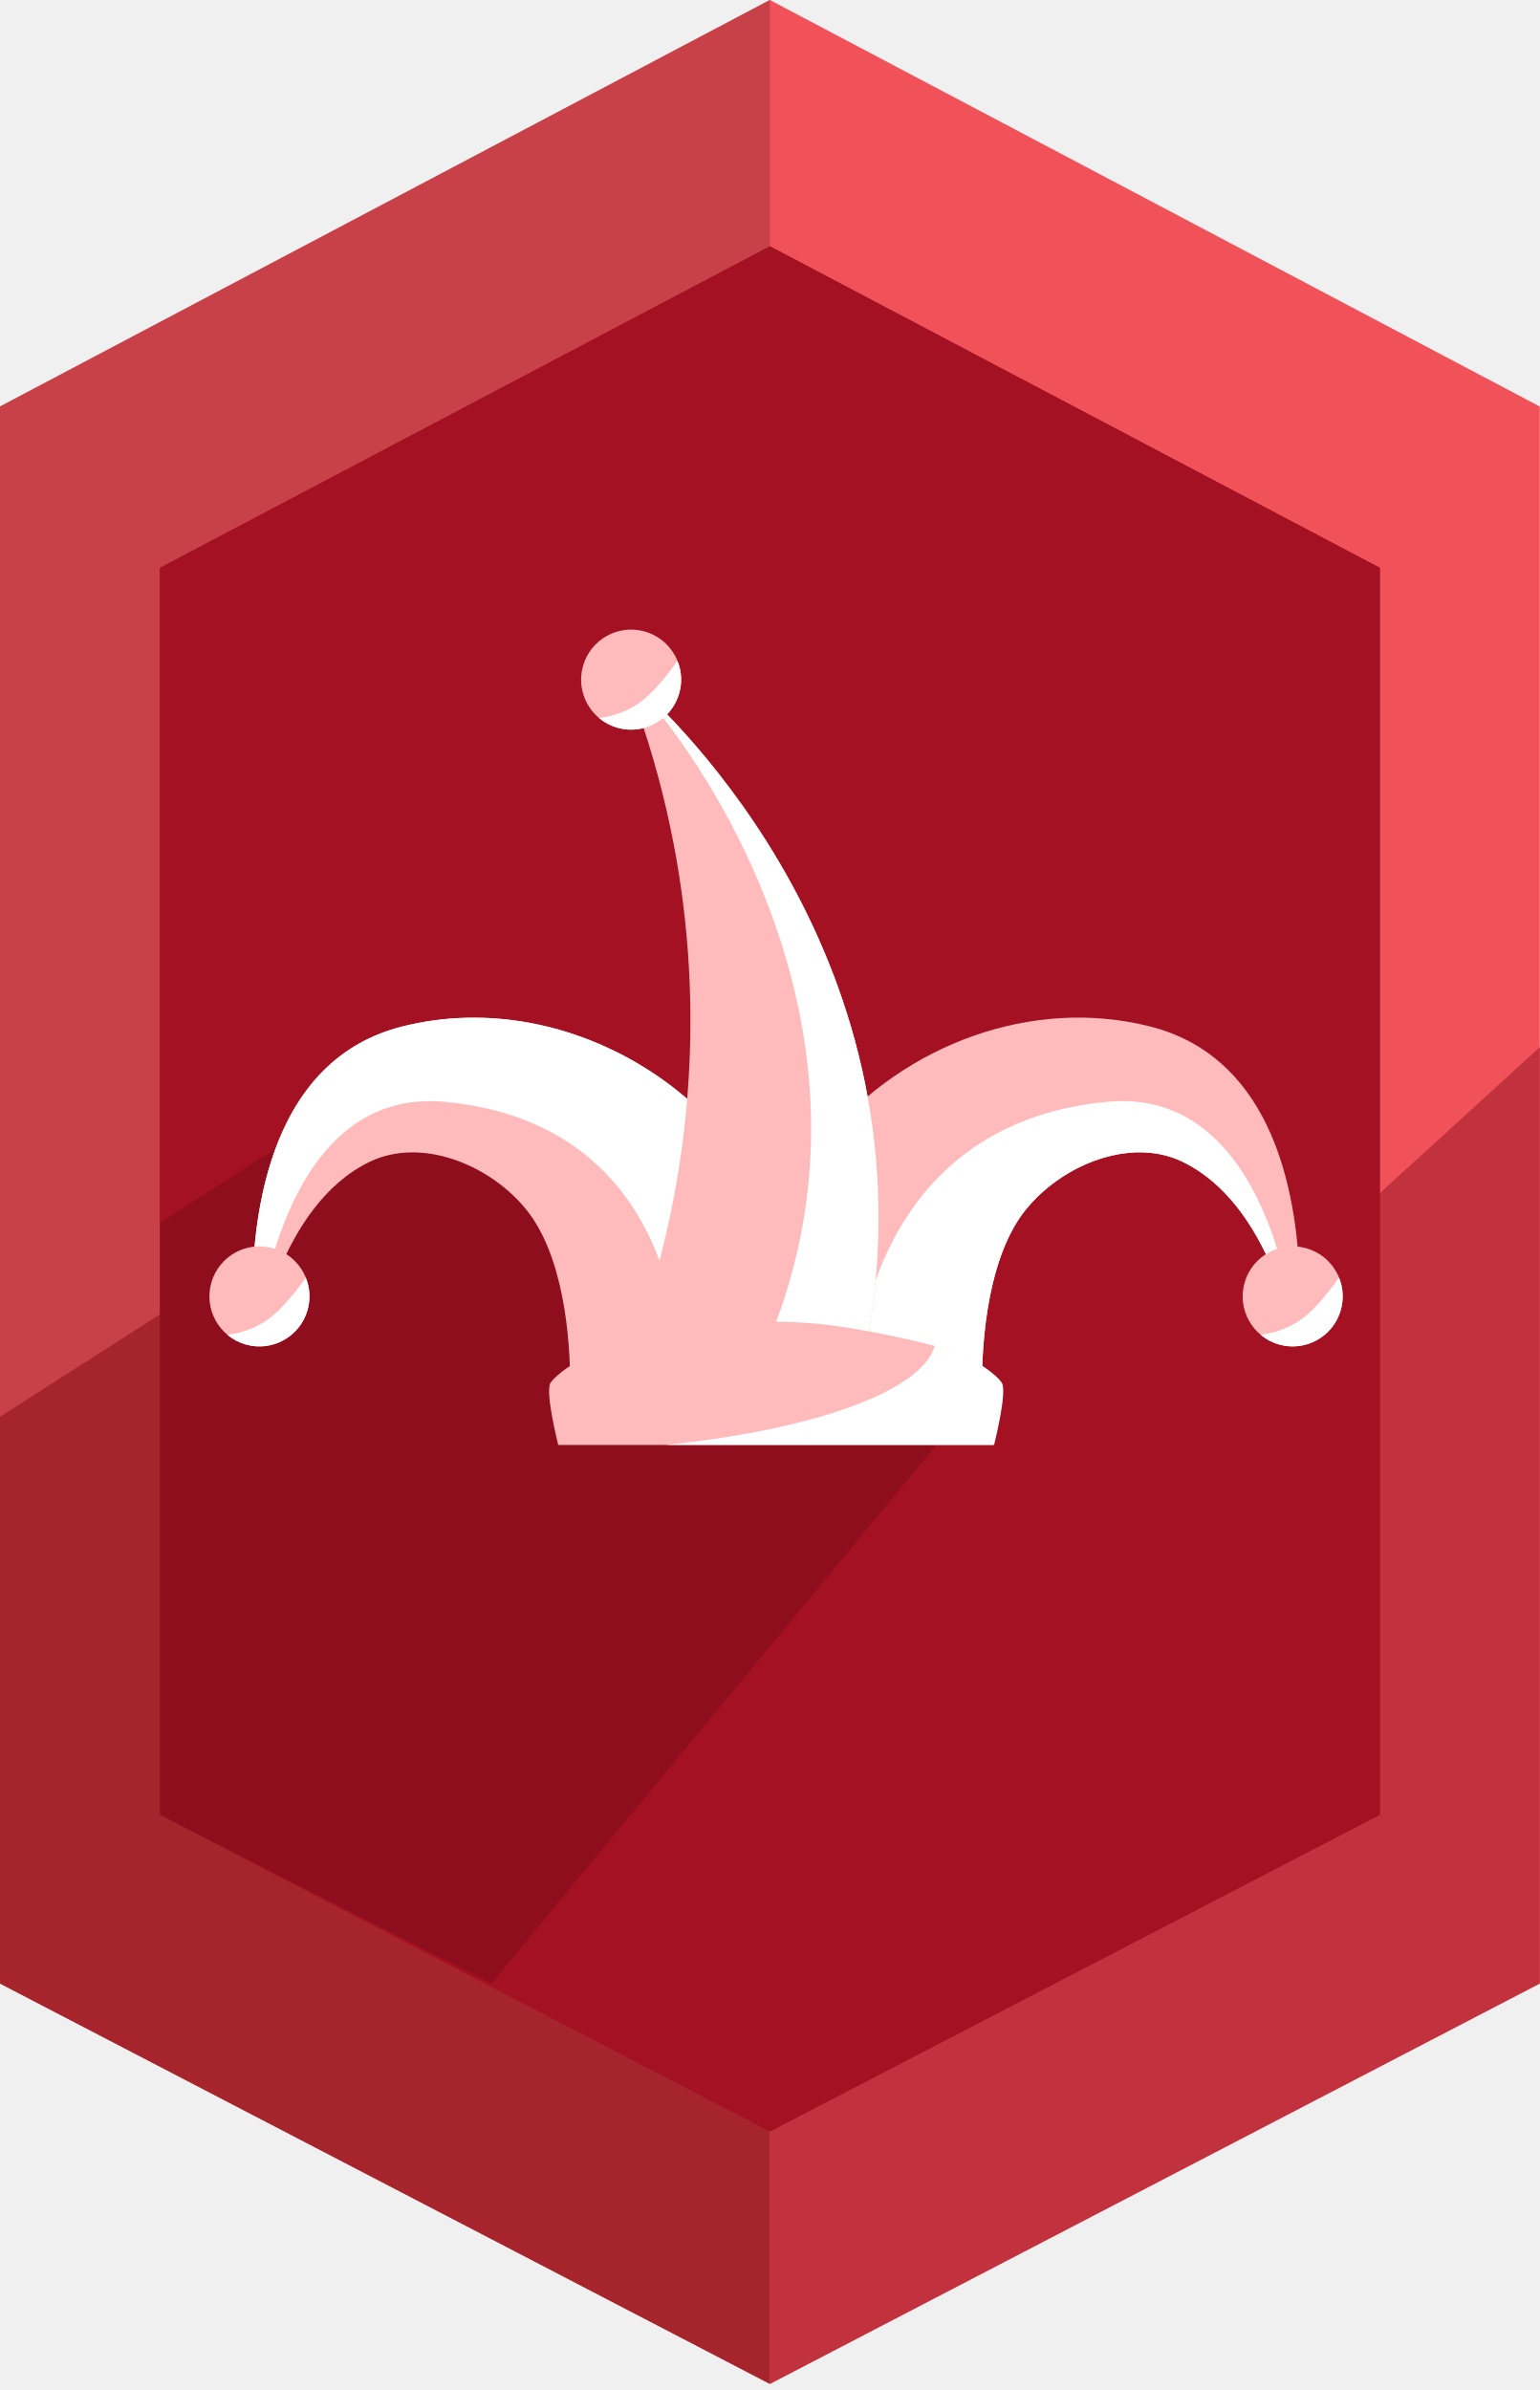
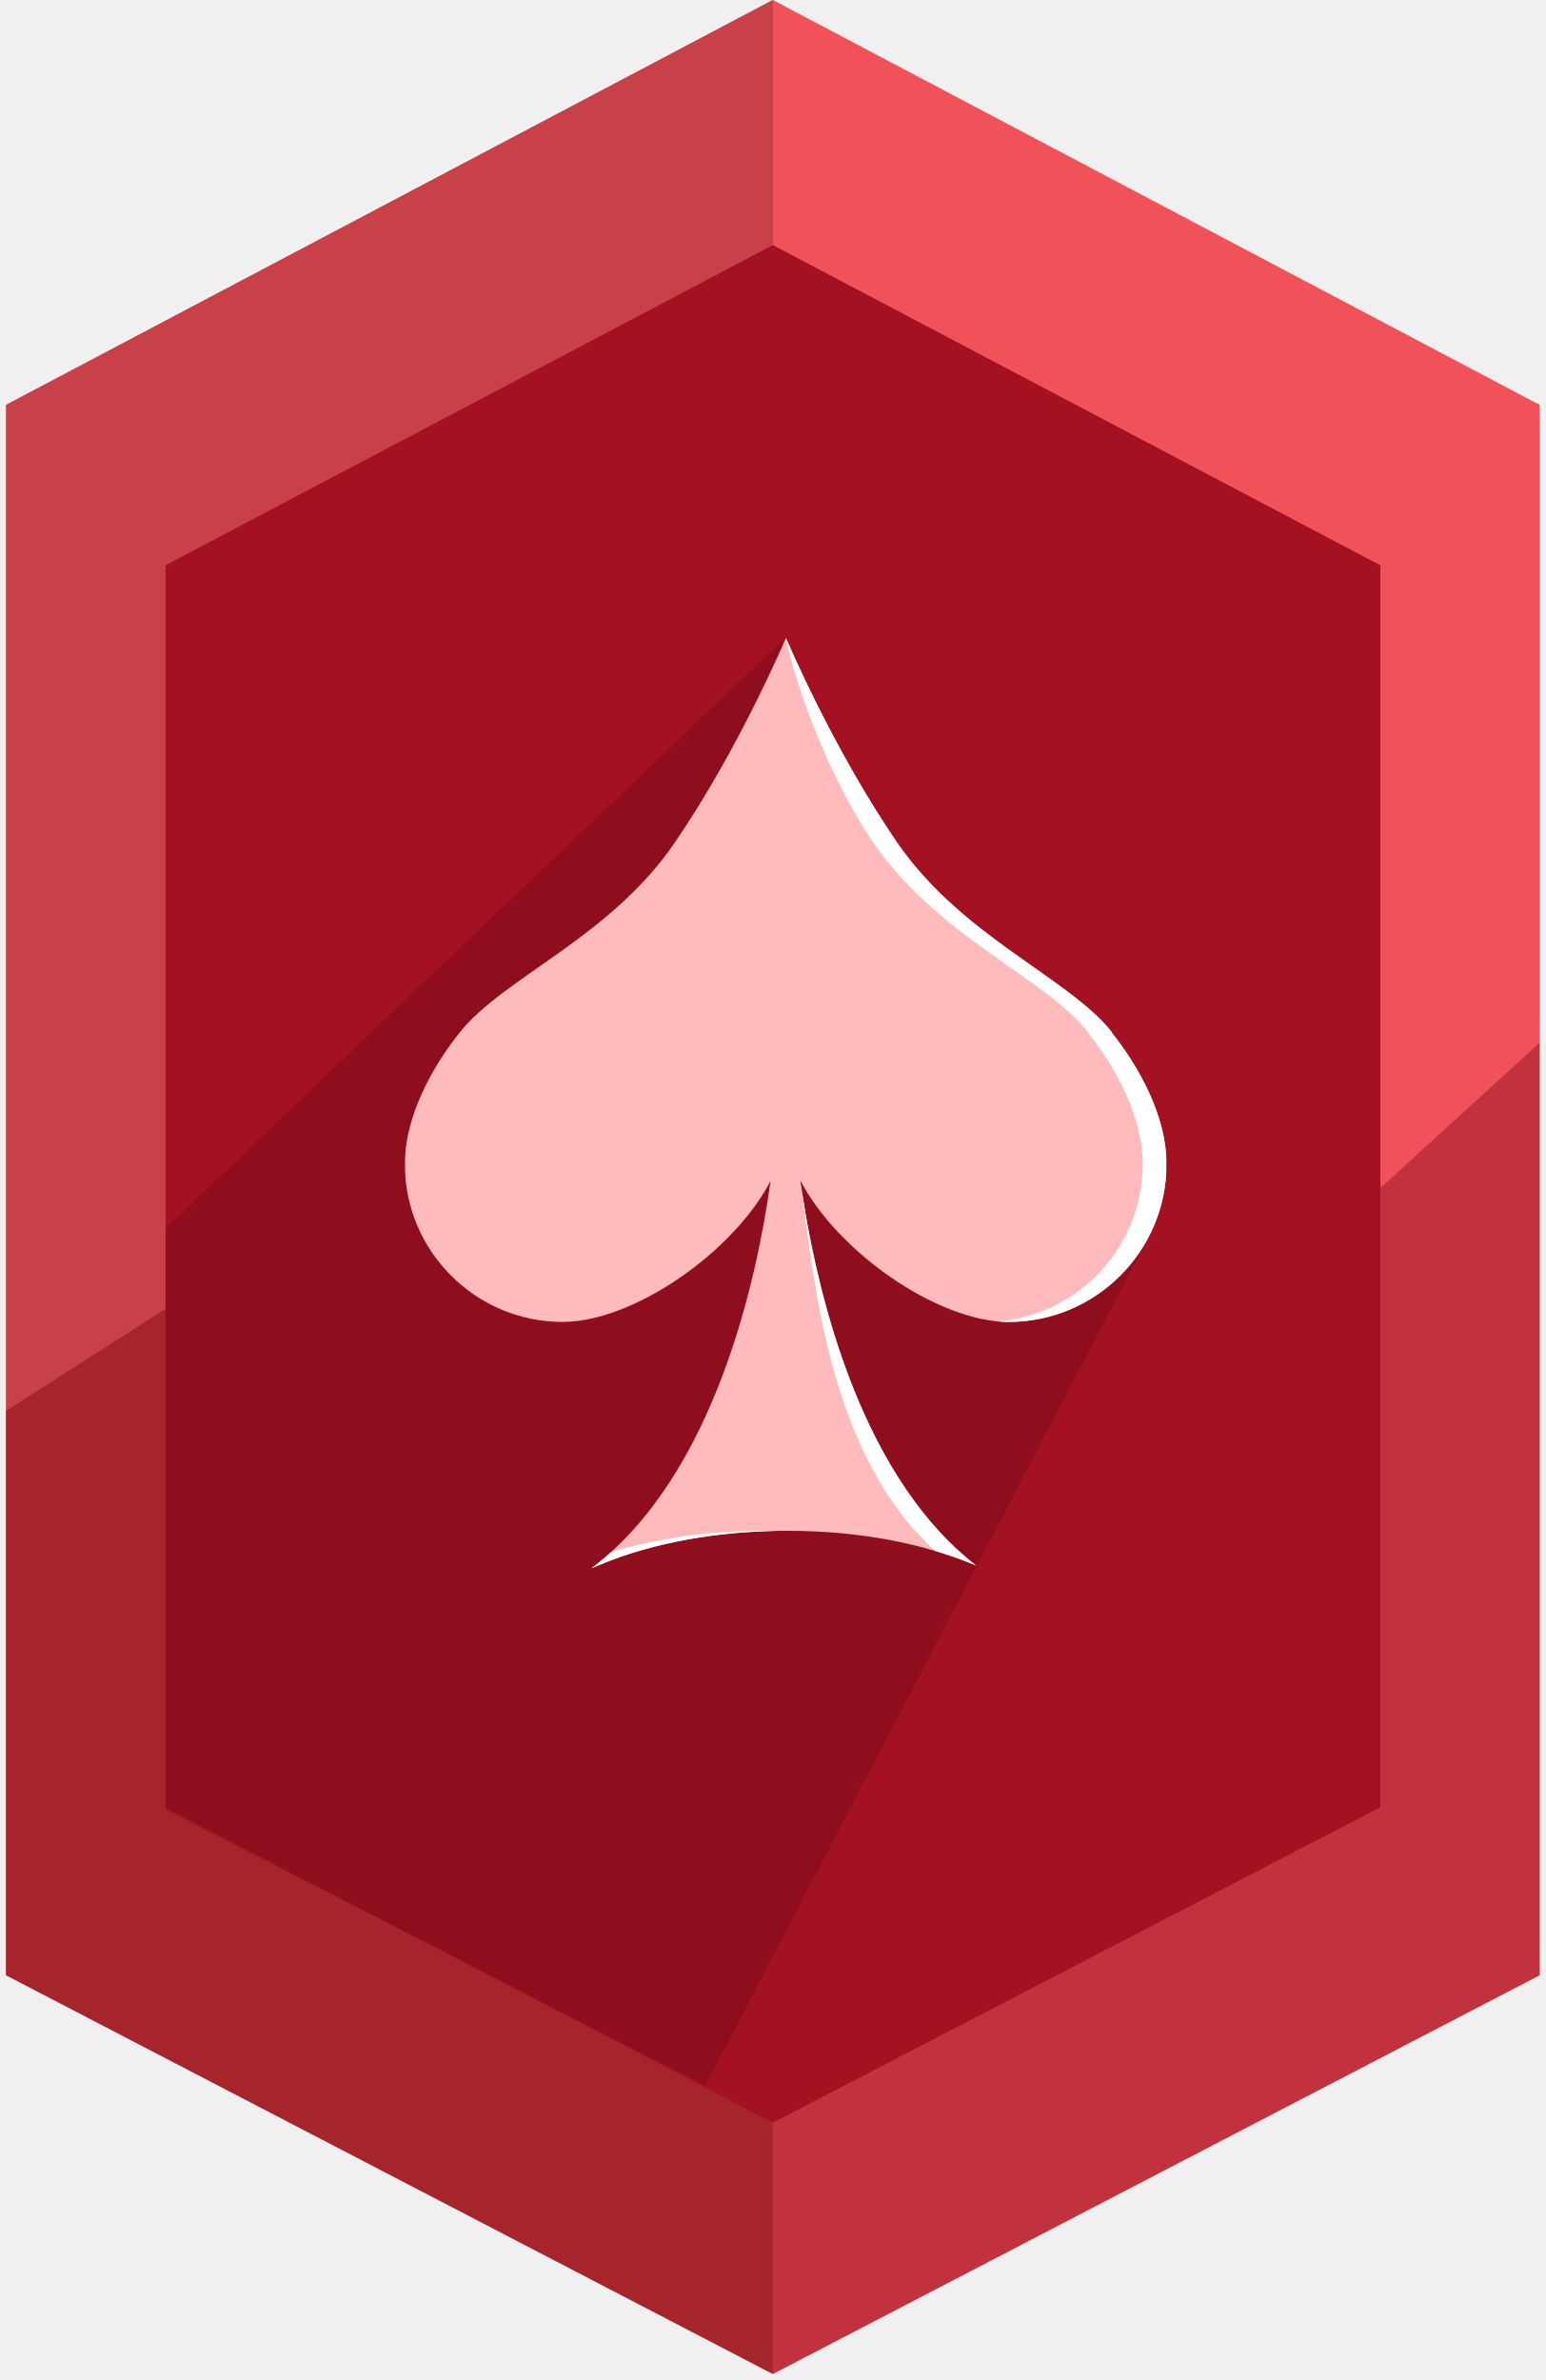
- <svg xmlns="http://www.w3.org/2000/svg" width="125" height="194" viewBox="0 0 125 194" fill="none">
-   <path d="M0 33L62.5 0L125 33V161L62.5 193.5L0 161V33Z" fill="#F1525A" />
-   <path d="M0 33L62.5 0V55.5V86.5V193.5L0 161V33Z" fill="#C84148" />
-   <path d="M0 115L62.5 75V161V172.5V193.5L0 161V115Z" fill="#A6252D" />
-   <path d="M62.5 183.5V142L125 85V161L62.5 193.5V188V183.5Z" fill="#C2313E" />
-   <path d="M13 46.093L62.5 20L112 46.093V147.302L62.5 173L13 147.302V46.093Z" fill="#A31122" />
-   <path d="M13 46.093L62.5 20L112 46.093V147.302L62.5 173L13 147.302V46.093Z" fill="#A31122" />
-   <path d="M13 46.093L62.5 20L112 46.093V147.302L62.5 173L13 147.302V46.093Z" fill="#A31122" />
-   <path opacity="0.46" d="M13 99.235L33.717 86L80 112.471L39.888 161L13 147.324V99.235Z" fill="#780A17" />
-   <g clip-path="url(#clip0_5009_527)">
-     <path d="M75.218 129.39C75.218 129.39 75.217 129.39 75.217 129.39V129.391H75.218V129.39Z" fill="#FFF4DD" />
-     <path d="M63.404 109.312C63.199 109.325 62.977 109.343 62.74 109.365C62.656 109.374 62.569 109.382 62.48 109.392C62.432 109.396 62.383 109.402 62.334 109.407C62.072 109.435 61.794 109.468 61.504 109.505C61.438 109.513 61.371 109.522 61.303 109.531C61.013 109.568 60.711 109.61 60.4 109.655C60.301 109.669 60.202 109.684 60.102 109.699C60.051 109.706 60.001 109.714 59.951 109.722C59.887 109.731 59.822 109.741 59.758 109.751C59.718 109.757 59.678 109.763 59.638 109.769C59.496 109.791 59.353 109.813 59.209 109.836C58.462 109.955 57.679 110.088 56.884 110.233C56.69 110.268 56.496 110.303 56.3 110.34C56.2 110.358 56.1 110.377 56.001 110.396C55.958 110.404 55.914 110.412 55.87 110.421C55.615 110.468 55.36 110.517 55.104 110.567C51.065 111.356 47.129 112.322 46.287 112.899C46.335 108.251 45.651 101.825 42.738 98.205C39.798 94.552 34.229 92.268 30.005 94.307C26.335 96.081 24.032 99.784 22.625 103.182C22.036 104.606 21.604 105.976 21.295 107.129C21.162 107.623 21.052 108.078 20.962 108.479C20.907 108.477 20.852 108.473 20.797 108.466C20.708 108.457 20.619 108.443 20.529 108.424C20.528 108.415 20.528 108.406 20.528 108.396C20.523 108.293 20.518 108.186 20.513 108.076V108.074C20.506 107.897 20.499 107.711 20.493 107.517C20.49 107.439 20.488 107.359 20.485 107.278C20.483 107.215 20.481 107.151 20.48 107.087C20.449 105.882 20.448 104.414 20.54 102.802C20.75 99.107 21.448 94.654 23.391 90.889C23.759 90.176 24.172 89.488 24.634 88.833C24.76 88.655 24.89 88.479 25.023 88.306C25.157 88.133 25.294 87.963 25.435 87.795C25.577 87.628 25.722 87.464 25.871 87.302C25.97 87.195 26.071 87.089 26.175 86.984C26.226 86.932 26.278 86.88 26.331 86.828C27.956 85.229 30.021 83.988 32.64 83.324C36.12 82.442 39.696 82.394 43.142 83.052C43.261 83.074 43.379 83.097 43.498 83.122H43.498C43.616 83.146 43.734 83.171 43.852 83.197C44.03 83.236 44.206 83.276 44.383 83.319C44.5 83.348 44.617 83.377 44.734 83.407C45.203 83.527 45.669 83.659 46.13 83.806C46.245 83.843 46.36 83.879 46.475 83.917C46.763 84.013 47.048 84.113 47.333 84.217C47.559 84.301 47.786 84.388 48.011 84.478H48.011C48.292 84.59 48.572 84.708 48.849 84.829C48.849 84.829 48.85 84.829 48.85 84.829C50.239 85.438 51.58 86.164 52.856 86.996C52.958 87.062 53.06 87.129 53.162 87.198C53.567 87.47 53.965 87.752 54.355 88.045C54.551 88.191 54.744 88.34 54.935 88.492C55.222 88.72 55.505 88.953 55.784 89.192C56.34 89.669 56.879 90.17 57.396 90.692C57.569 90.866 57.739 91.043 57.908 91.221C58.243 91.578 58.57 91.945 58.887 92.321C58.952 92.398 59.017 92.476 59.08 92.554C59.815 93.451 60.486 94.407 61.022 95.433C61.022 95.433 61.023 95.433 61.023 95.434C61.116 95.612 61.205 95.793 61.289 95.975C61.352 96.113 61.413 96.251 61.471 96.39C61.632 96.775 61.771 97.167 61.894 97.565C61.944 97.724 61.991 97.884 62.036 98.044C62.237 98.767 62.395 99.504 62.536 100.24C62.653 100.84 62.752 101.478 62.838 102.139C62.874 102.421 62.908 102.707 62.94 102.997V102.998C63.035 103.866 63.111 104.76 63.175 105.644C63.175 105.644 63.175 105.645 63.175 105.645C63.224 106.332 63.267 107.014 63.306 107.673C63.34 108.239 63.371 108.789 63.402 109.312H63.404Z" fill="#FFBBBC" />
-     <path d="M55.103 110.568C55.103 110.568 55.104 110.568 55.105 110.567V110.568H55.103V110.568Z" fill="white" />
-     <path d="M63.404 109.312C63.2 109.325 62.978 109.343 62.741 109.365C62.656 109.374 62.57 109.382 62.481 109.392C62.432 109.396 62.383 109.402 62.334 109.407C62.072 109.435 61.795 109.468 61.504 109.505C61.438 109.513 61.371 109.522 61.303 109.531C61.013 109.568 60.712 109.61 60.4 109.655C60.302 109.669 60.202 109.684 60.102 109.699C60.051 109.706 60.001 109.714 59.951 109.722C59.887 109.731 59.823 109.741 59.758 109.751C59.718 109.757 59.678 109.763 59.638 109.769C59.496 109.791 59.353 109.813 59.209 109.836C58.462 109.955 57.68 110.088 56.884 110.233C56.69 110.268 56.496 110.304 56.301 110.34C56.201 110.359 56.101 110.377 56.002 110.396C55.958 110.404 55.914 110.412 55.871 110.421C55.615 110.469 55.36 110.518 55.105 110.568C55.107 110.384 55.343 91.236 36.105 89.439C27.442 88.629 23.585 96.541 21.893 102.857C21.448 104.514 21.154 106.062 20.96 107.312C20.895 107.733 20.841 108.12 20.797 108.466C20.708 108.457 20.619 108.443 20.529 108.425C20.529 108.415 20.528 108.406 20.528 108.396C20.523 108.293 20.518 108.186 20.514 108.076V108.074C20.506 107.896 20.499 107.711 20.492 107.517C20.49 107.439 20.487 107.359 20.485 107.278C20.483 107.215 20.482 107.151 20.48 107.087C20.449 105.882 20.448 104.415 20.54 102.803C20.632 101.186 20.817 99.424 21.16 97.639C21.599 95.343 22.299 93.008 23.392 90.889C23.759 90.176 24.172 89.488 24.634 88.833C24.76 88.655 24.889 88.479 25.023 88.306C25.157 88.133 25.294 87.963 25.435 87.795C25.577 87.628 25.722 87.464 25.871 87.302C25.971 87.195 26.072 87.089 26.175 86.984C26.226 86.932 26.279 86.88 26.331 86.828C27.957 85.229 30.021 83.988 32.64 83.324C36.12 82.442 39.696 82.394 43.143 83.052C43.261 83.074 43.38 83.097 43.498 83.122H43.499C43.617 83.146 43.735 83.171 43.853 83.197C44.03 83.236 44.207 83.276 44.383 83.319C44.501 83.347 44.617 83.377 44.735 83.407C45.203 83.527 45.669 83.659 46.13 83.806C46.246 83.842 46.361 83.879 46.475 83.917C46.763 84.012 47.048 84.112 47.333 84.217C47.56 84.3 47.786 84.387 48.011 84.478H48.012C48.293 84.59 48.573 84.707 48.85 84.829C48.85 84.829 48.85 84.829 48.85 84.829C50.239 85.438 51.581 86.163 52.857 86.996C52.959 87.062 53.06 87.129 53.162 87.198C53.567 87.469 53.965 87.751 54.356 88.045C54.551 88.191 54.744 88.34 54.936 88.492C55.223 88.719 55.506 88.953 55.784 89.192C56.341 89.669 56.879 90.17 57.397 90.692C57.569 90.865 57.74 91.042 57.908 91.221C58.244 91.578 58.571 91.945 58.887 92.321C58.952 92.398 59.017 92.476 59.081 92.554C59.818 93.451 60.488 94.407 61.022 95.433C61.022 95.433 61.023 95.433 61.023 95.434C61.116 95.612 61.205 95.793 61.289 95.975C61.352 96.113 61.414 96.251 61.472 96.39C61.632 96.775 61.772 97.167 61.895 97.565C61.944 97.724 61.991 97.884 62.036 98.044C62.236 98.767 62.393 99.504 62.537 100.24C62.654 100.84 62.753 101.478 62.838 102.139C62.875 102.421 62.909 102.707 62.94 102.997V102.998C63.036 103.866 63.111 104.76 63.175 105.644C63.176 105.644 63.175 105.645 63.175 105.645C63.225 106.332 63.267 107.014 63.307 107.673C63.34 108.239 63.371 108.789 63.403 109.312H63.404Z" fill="white" />
-     <path d="M105.523 106.818C105.511 107.415 105.49 107.952 105.468 108.418C105.401 108.433 105.332 108.444 105.263 108.453C105.243 108.455 105.224 108.458 105.204 108.46C105.149 108.467 105.094 108.471 105.039 108.473C104.949 108.072 104.84 107.618 104.707 107.125C104.397 105.972 103.965 104.602 103.377 103.179C102.165 100.248 100.284 97.092 97.436 95.142C97.382 95.105 97.327 95.068 97.272 95.032C97.217 94.995 97.162 94.959 97.106 94.923C97.055 94.891 97.004 94.859 96.952 94.827C96.901 94.796 96.849 94.765 96.797 94.734C96.692 94.672 96.587 94.612 96.48 94.553C96.322 94.466 96.16 94.383 95.996 94.304C95.723 94.172 95.444 94.058 95.161 93.962C95.125 93.95 95.09 93.938 95.054 93.926C94.901 93.876 94.747 93.831 94.591 93.792C94.59 93.792 94.59 93.791 94.59 93.791C94.486 93.765 94.382 93.74 94.278 93.719C94.278 93.719 94.277 93.719 94.276 93.718C92.55 93.35 90.703 93.56 88.959 94.181C88.695 94.275 88.434 94.378 88.175 94.49C88.124 94.513 88.072 94.536 88.02 94.559C87.763 94.674 87.509 94.798 87.26 94.931C87.21 94.958 87.159 94.985 87.11 95.012C86.911 95.12 86.715 95.234 86.523 95.353C86.33 95.471 86.141 95.595 85.954 95.723C85.861 95.787 85.769 95.852 85.677 95.919C85.54 96.017 85.405 96.119 85.273 96.224H85.272C85.184 96.293 85.096 96.364 85.01 96.435H85.01C84.837 96.578 84.668 96.725 84.504 96.876H84.504C84.381 96.99 84.26 97.105 84.143 97.222C83.828 97.535 83.533 97.862 83.26 98.201C83.216 98.255 83.172 98.311 83.129 98.367C83.043 98.478 82.96 98.592 82.878 98.709C82.878 98.71 82.877 98.71 82.877 98.71C82.795 98.826 82.715 98.946 82.637 99.067C82.637 99.068 82.637 99.068 82.637 99.068C82.559 99.189 82.483 99.313 82.408 99.438C82.26 99.691 82.118 99.951 81.984 100.22C81.85 100.488 81.723 100.764 81.604 101.046C81.484 101.327 81.371 101.615 81.265 101.909C81.211 102.056 81.16 102.205 81.111 102.354C80.289 104.819 79.903 107.62 79.768 110.187C79.764 110.265 79.76 110.343 79.756 110.42C79.716 111.28 79.703 112.111 79.712 112.892V112.893C79.712 112.893 79.711 112.893 79.711 112.893C79.691 112.879 79.669 112.865 79.646 112.851C79.623 112.837 79.597 112.822 79.57 112.808C79.543 112.793 79.514 112.778 79.483 112.764C79.469 112.756 79.453 112.749 79.437 112.741C79.421 112.733 79.405 112.726 79.388 112.719C79.319 112.687 79.243 112.654 79.16 112.621C78.88 112.507 78.526 112.386 78.112 112.258C77.998 112.223 77.879 112.187 77.756 112.151C77.712 112.138 77.667 112.125 77.622 112.113C77.536 112.087 77.449 112.063 77.359 112.038C77.269 112.013 77.179 111.987 77.086 111.962C77.077 111.96 77.068 111.958 77.06 111.955C77.008 111.941 76.955 111.927 76.901 111.913C75.25 111.47 73.089 110.991 70.898 110.563C70.313 110.449 69.726 110.338 69.145 110.233C68.966 110.201 68.789 110.169 68.612 110.138C68.486 110.115 68.36 110.093 68.235 110.071C65.99 109.683 63.926 109.393 62.595 109.306C62.762 106.517 62.927 102.978 63.461 100.235C63.714 98.925 64.013 97.616 64.526 96.385C65.148 94.895 66.072 93.55 67.111 92.316C73.448 84.798 83.766 80.888 93.359 83.319C102.831 85.72 105.053 95.669 105.459 102.798C105.544 104.294 105.549 105.666 105.524 106.818H105.523Z" fill="#FFBBBC" />
-     <path d="M105.204 108.46C105.15 108.467 105.095 108.471 105.039 108.474C104.949 108.073 104.84 107.619 104.707 107.125C104.397 105.973 103.966 104.603 103.377 103.179C102.165 100.248 100.285 97.092 97.436 95.142C97.382 95.104 97.328 95.067 97.273 95.032C97.218 94.995 97.162 94.959 97.106 94.924C97.055 94.891 97.004 94.859 96.953 94.828C96.901 94.796 96.85 94.764 96.797 94.734C96.693 94.672 96.588 94.612 96.481 94.554C96.322 94.467 96.161 94.383 95.997 94.304C95.723 94.172 95.445 94.059 95.161 93.962C95.126 93.95 95.09 93.938 95.055 93.926C94.901 93.877 94.747 93.832 94.591 93.792L94.59 93.792C94.487 93.765 94.382 93.741 94.279 93.719L94.277 93.718C94.184 93.699 94.092 93.681 93.999 93.665C93.974 93.661 93.949 93.656 93.923 93.652C93.844 93.638 93.763 93.627 93.683 93.616C93.643 93.611 93.602 93.605 93.562 93.6C93.497 93.593 93.43 93.585 93.364 93.578C93.307 93.573 93.25 93.568 93.193 93.563C93.163 93.561 93.134 93.559 93.105 93.557C93.005 93.55 92.904 93.545 92.804 93.542C92.792 93.542 92.781 93.541 92.77 93.541C89.245 93.443 85.496 95.427 83.264 98.201C80.35 101.821 79.667 108.247 79.715 112.895C79.715 112.895 79.713 112.893 79.711 112.892C79.691 112.878 79.669 112.865 79.645 112.85C79.622 112.836 79.596 112.822 79.569 112.807C79.542 112.792 79.513 112.778 79.483 112.763C79.468 112.755 79.452 112.748 79.436 112.741C79.42 112.733 79.404 112.725 79.387 112.718C79.318 112.686 79.242 112.653 79.16 112.62C78.879 112.507 78.525 112.386 78.111 112.258C77.997 112.222 77.879 112.187 77.755 112.151C77.711 112.138 77.666 112.125 77.621 112.112C77.536 112.087 77.448 112.063 77.358 112.037C77.269 112.012 77.178 111.987 77.085 111.962C77.077 111.96 77.068 111.958 77.059 111.955C77.007 111.941 76.954 111.927 76.901 111.912C75.249 111.471 73.087 111.136 70.898 110.709L69.673 110.435V110.433C69.67 110.172 70.699 91.228 89.898 89.435C98.561 88.626 102.417 96.537 104.11 102.853C104.554 104.511 104.848 106.058 105.041 107.309C105.107 107.728 105.161 108.114 105.204 108.46Z" fill="white" />
-     <path d="M70.422 108.829C70.4 108.952 70.377 109.076 70.355 109.2L65.858 109.076C65.856 109.088 65.855 109.099 65.853 109.11C65.85 109.14 65.846 109.17 65.842 109.2L50.999 109.854C50.999 109.854 62.581 84.793 50.654 54.685C50.655 54.685 50.655 54.685 50.656 54.686C50.657 54.687 50.657 54.688 50.659 54.689C50.693 54.717 50.877 54.866 51.183 55.133C54.825 58.306 75.871 78.162 70.422 108.829Z" fill="#FFBBBC" />
-     <path d="M70.421 108.829L68.022 108.788L62.452 108.711C73.422 81.986 54.65 58.234 50.659 54.689C50.693 54.717 50.877 54.866 51.183 55.133C54.825 58.306 75.871 78.162 70.421 108.829Z" fill="white" />
-     <path d="M50.117 59.072C52.273 59.688 54.52 58.44 55.137 56.283C55.754 54.127 54.505 51.879 52.349 51.263C50.193 50.647 47.946 51.895 47.329 54.051C46.712 56.207 47.961 58.455 50.117 59.072Z" fill="#FFBBBC" />
-     <path d="M48.621 58.279C49.047 58.636 49.55 58.909 50.117 59.072C52.273 59.688 54.52 58.44 55.137 56.283C55.398 55.374 55.328 54.447 54.993 53.634C54.993 53.634 53.368 56.07 51.789 57.13C50.211 58.187 48.621 58.279 48.621 58.279H48.621Z" fill="white" />
-     <path fill-rule="evenodd" clip-rule="evenodd" d="M80.637 117.291L61.373 117.292C61.241 117.291 61.111 117.291 60.983 117.292H45.319C45.319 117.292 44.206 112.923 44.702 112.23C44.876 111.988 45.092 111.781 45.318 111.587C47.104 110.058 49.425 109.366 51.699 108.844C59.319 107.093 63.916 106.811 70.441 108.054C71.637 108.269 72.9 108.532 74.257 108.844C75.213 109.063 76.179 109.314 77.109 109.644C78.39 110.097 79.603 110.702 80.637 111.587C80.863 111.781 81.079 111.988 81.254 112.23C81.746 112.917 80.654 117.223 80.637 117.291Z" fill="#FFBBBC" />
-     <path fill-rule="evenodd" clip-rule="evenodd" d="M80.697 117.285L61.433 117.285C61.301 117.285 61.171 117.285 61.044 117.285H54.077C66.073 116.045 74.839 112.943 75.886 109.233C76.318 109.354 76.748 109.488 77.17 109.637C78.45 110.09 79.663 110.695 80.697 111.581C80.923 111.774 81.139 111.981 81.314 112.224C81.806 112.91 80.714 117.216 80.697 117.285Z" fill="white" />
-     <path d="M103.822 109.134C105.978 109.75 108.225 108.502 108.842 106.345C109.458 104.189 108.21 101.941 106.054 101.325C103.898 100.709 101.65 101.957 101.033 104.113C100.417 106.269 101.666 108.517 103.822 109.134Z" fill="#FFBBBC" />
-     <path d="M102.325 108.341C102.751 108.699 103.254 108.971 103.822 109.134C105.978 109.75 108.225 108.502 108.842 106.345C109.102 105.436 109.032 104.509 108.697 103.696C108.697 103.696 107.073 106.132 105.493 107.193C103.916 108.249 102.326 108.341 102.326 108.341H102.325Z" fill="white" />
-     <path d="M19.946 109.134C22.102 109.75 24.349 108.502 24.966 106.345C25.582 104.189 24.334 101.941 22.178 101.325C20.022 100.709 17.774 101.957 17.157 104.113C16.541 106.269 17.79 108.517 19.946 109.134Z" fill="#FFBBBC" />
-     <path d="M18.449 108.341C18.875 108.699 19.378 108.971 19.946 109.134C22.102 109.75 24.349 108.502 24.966 106.345C25.226 105.436 25.156 104.509 24.822 103.696C24.822 103.696 23.197 106.132 21.617 107.193C20.04 108.249 18.45 108.341 18.45 108.341H18.449Z" fill="white" />
+ <svg xmlns="http://www.w3.org/2000/svg" width="126" height="194" viewBox="0 0 126 194" fill="none">
+   <g clip-path="url(#clip0_5369_1087)">
+     <path d="M0.5 33L63 0L125.5 33V161L63 193.5L0.5 161V33Z" fill="#F1525A" />
+     <path d="M0.5 33L63 0V55.5V86.5V193.5L0.5 161V33Z" fill="#C84148" />
+     <path d="M0.5 115L63 75V161V172.5V193.5L0.5 161V115Z" fill="#A6252D" />
+     <path d="M63 183.5V142L125.5 85V161L63 193.5V188V183.5Z" fill="#C2313E" />
+     <path d="M13.5 46.093L63 20L112.5 46.093V147.302L63 173L13.5 147.302V46.093Z" fill="#A31122" />
+     <path d="M13.5 46.093L63 20L112.5 46.093V147.302L63 173L13.5 147.302V46.093Z" fill="#A31122" />
+     <path d="M13.5 46.093L63 20L112.5 46.093V147.302L63 173L13.5 147.302V46.093Z" fill="#A31122" />
+     <path opacity="0.46" d="M13.5 100.118L64 52L73.5 79L94 100.118L57.5 170L13.5 147.5V100.118Z" fill="#780A17" />
+     <mask id="mask0_5369_1087" style="mask-type:luminance" maskUnits="userSpaceOnUse" x="33" y="52" width="63" height="76">
+       <path d="M95.09 52H33V127.846H95.09V52Z" fill="white" />
+     </mask>
+     <g mask="url(#mask0_5369_1087)">
+       <path d="M90.652 84.154C87.102 79.675 78.468 76.408 73.143 68.702C67.858 60.996 64.065 52 64.065 52C64.065 52 60.273 60.996 54.988 68.702C49.703 76.448 41.029 79.675 37.478 84.154C35.219 86.978 33 91.012 33 94.885C33 101.985 38.769 107.755 45.87 107.755C51.558 107.755 59.748 102.147 62.815 96.257C61.725 104.083 58.336 120.18 48.21 127.845C52.406 125.949 58.014 124.779 64.146 124.779C70.278 124.779 75.402 125.869 79.557 127.603C69.633 119.898 66.324 103.962 65.235 96.216C68.301 102.106 76.491 107.755 82.22 107.755C89.321 107.755 95.09 101.985 95.09 94.885C95.09 91.012 92.871 86.978 90.612 84.154H90.652Z" fill="#FFBBBC" />
+       <path d="M62.206 124.779C62.539 124.779 62.87 124.783 63.197 124.789C57.436 124.903 52.188 126.048 48.21 127.846C48.758 127.431 49.285 126.989 49.794 126.528C53.402 125.423 57.66 124.779 62.206 124.779Z" fill="white" />
+       <path d="M65.258 96.384C65.5 97.839 65.602 98.63 65.823 99.831C67.36 108.186 70.997 120.957 79.558 127.604C78.504 127.164 77.388 126.765 76.21 126.416C67.375 118.359 66.294 103.751 65.258 96.384Z" fill="white" />
+       <path d="M64.065 52C64.077 52.028 67.866 61.009 73.143 68.702C78.468 76.408 87.102 79.675 90.652 84.154H90.612C92.871 86.978 95.09 91.012 95.09 94.885C95.09 101.985 89.321 107.755 82.22 107.755C81.931 107.755 81.635 107.739 81.335 107.711C87.943 107.173 93.15 101.63 93.15 94.885C93.15 91.012 90.93 86.978 88.671 84.154H88.712C85.162 79.675 76.528 76.408 71.202 68.702C67.509 63.317 64.773 55.638 64.065 52Z" fill="white" />
+     </g>
  </g>
  <defs>
-     <clipPath id="clip0_5009_527">
-       <rect width="92" height="78.285" fill="white" transform="translate(17 51.1055)" />
+     <clipPath id="clip0_5369_1087">
+       <rect width="125" height="194" fill="white" transform="translate(0.5)" />
    </clipPath>
  </defs>
</svg>
